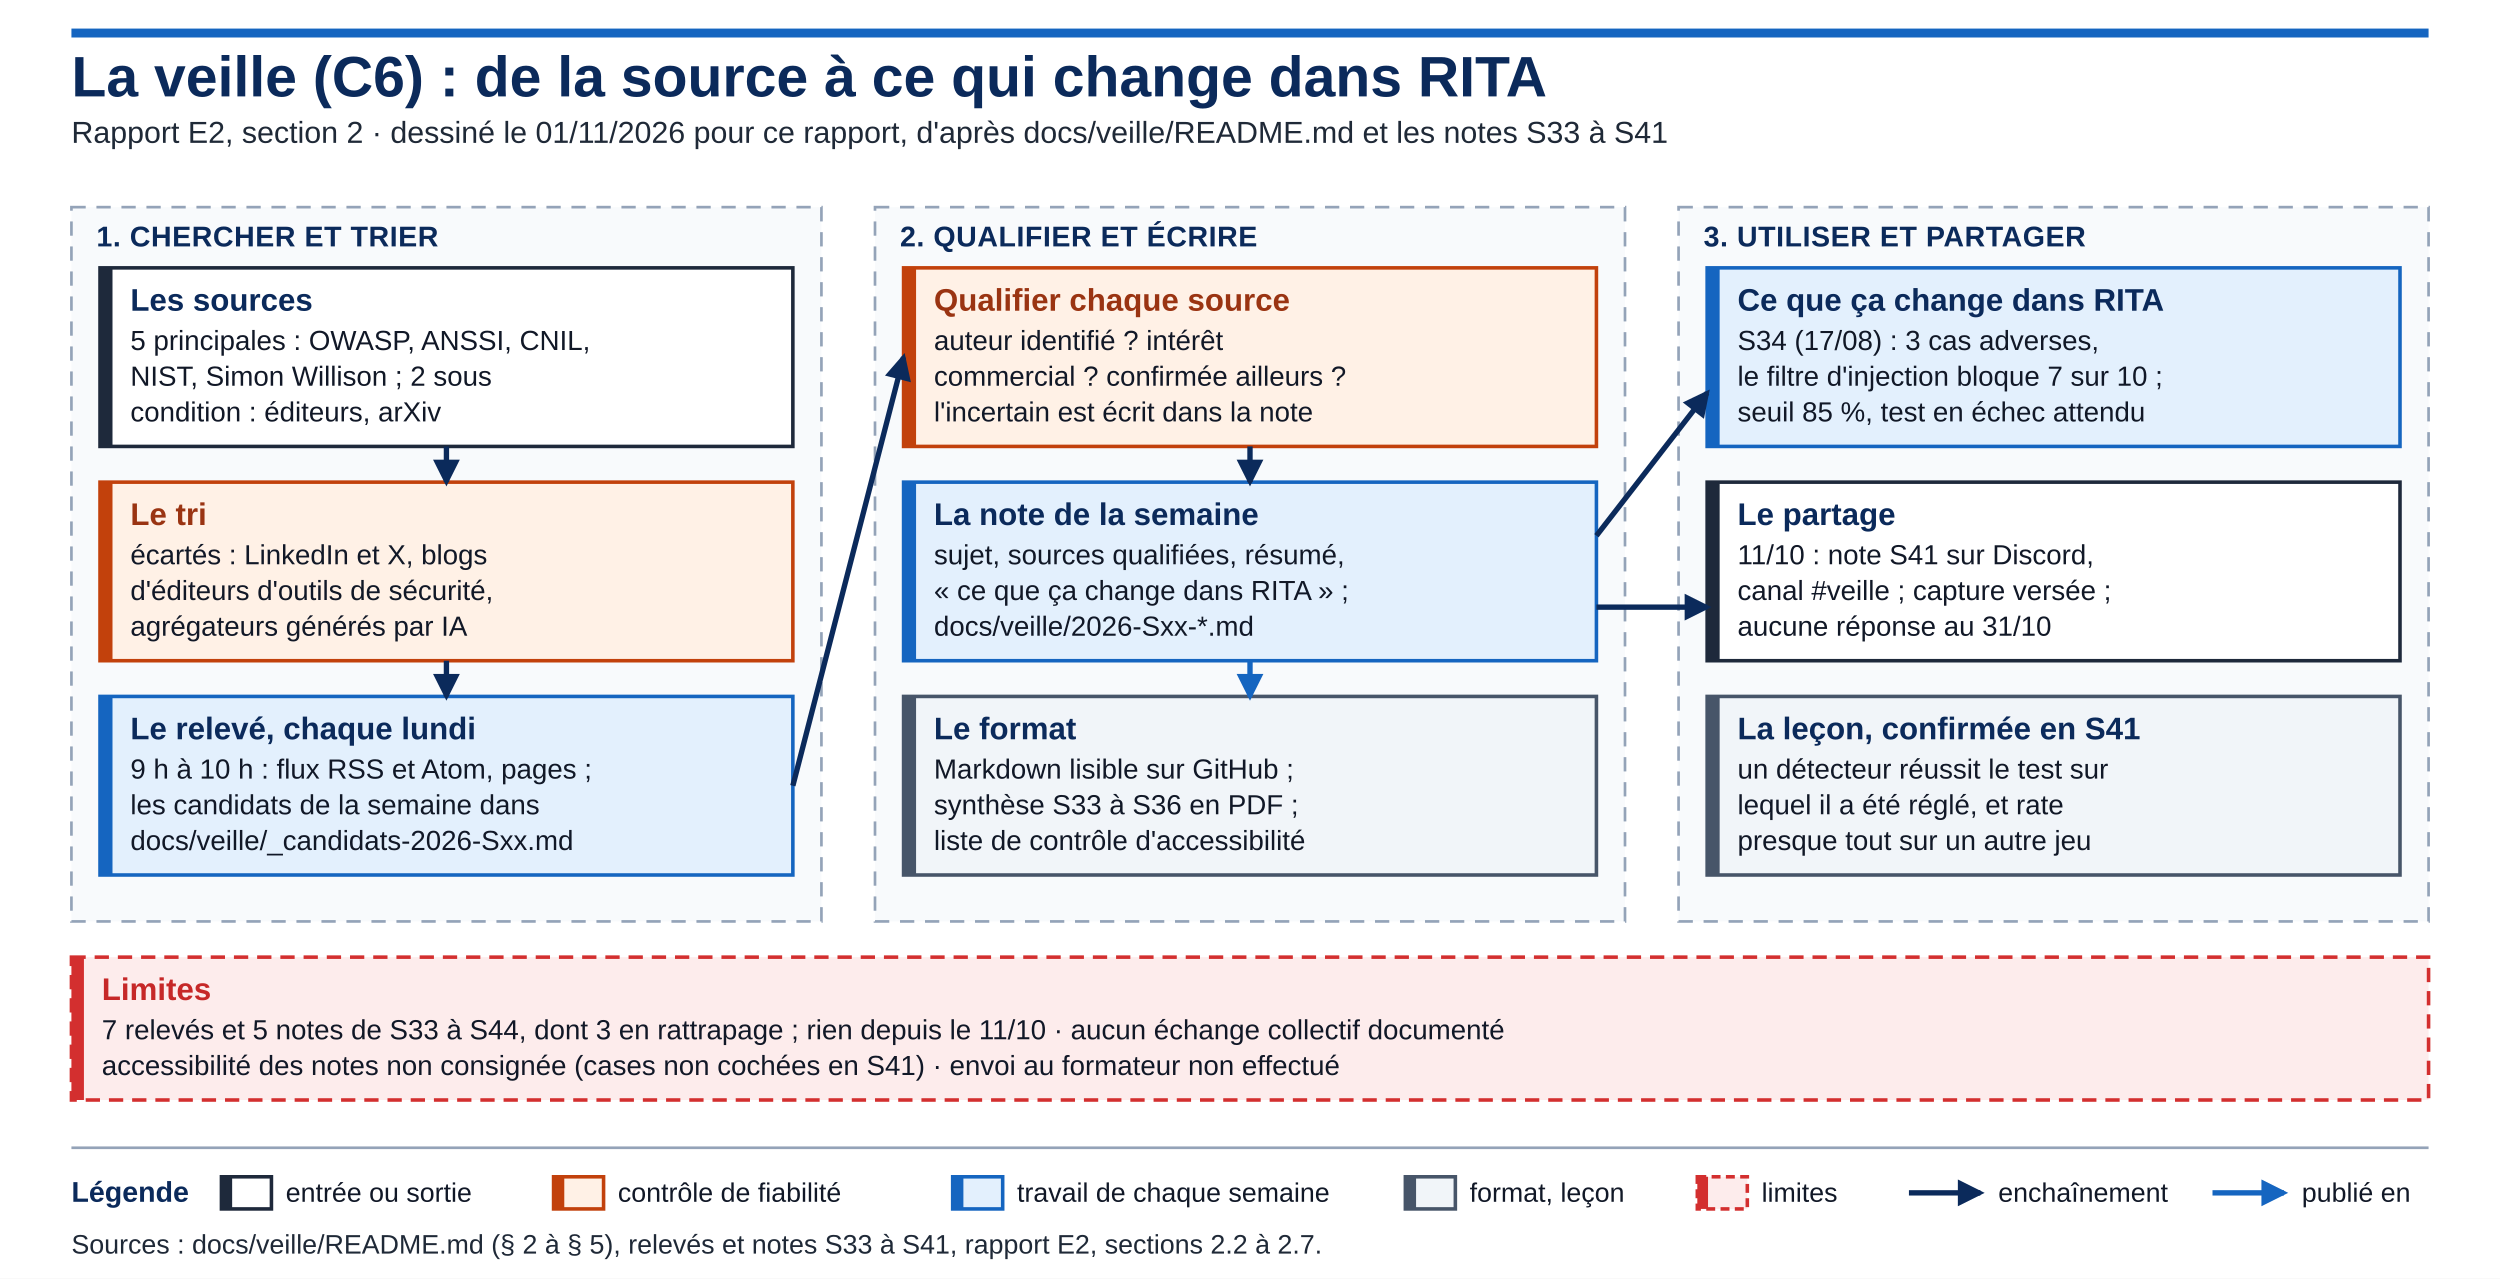
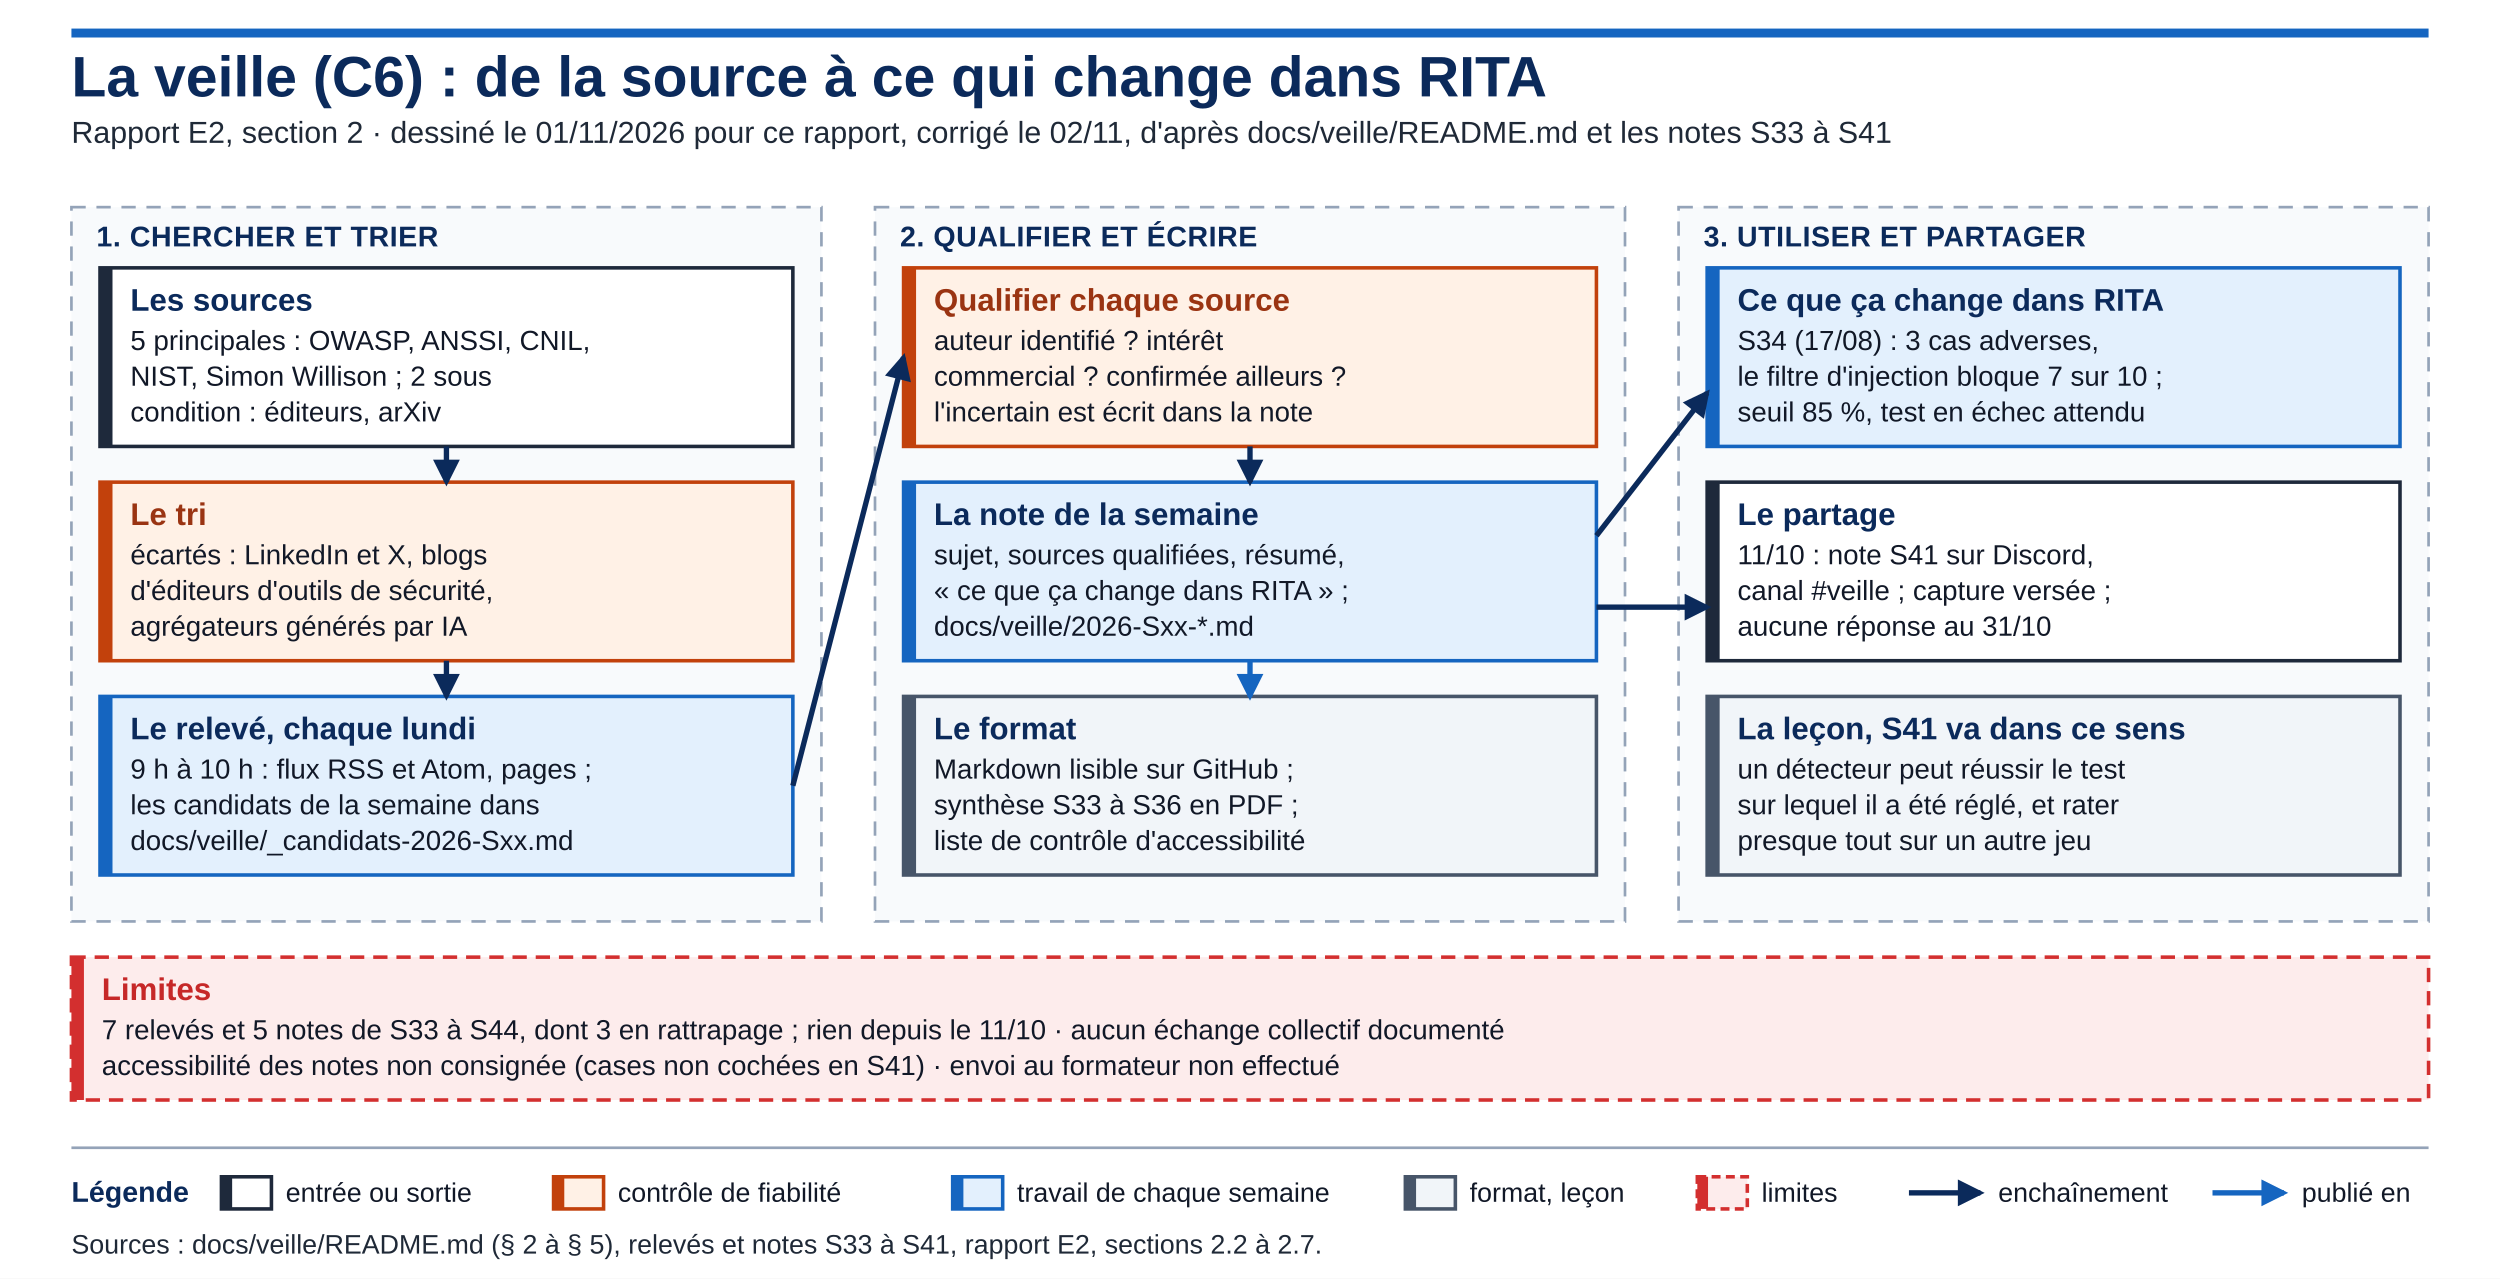
<svg xmlns="http://www.w3.org/2000/svg" width="1400" height="716" viewBox="0 0 1400 716" font-family="Segoe UI,Calibri,Arial,sans-serif">
  <defs>
    <marker id="fl-flux" markerWidth="5" markerHeight="5" refX="4.2" refY="2.5" orient="auto" markerUnits="strokeWidth">
      <polygon points="0 0,5 2.5,0 5" fill="#0B2A5B" />
    </marker>
    <marker id="fl-ecriture" markerWidth="5" markerHeight="5" refX="4.2" refY="2.5" orient="auto" markerUnits="strokeWidth">
      <polygon points="0 0,5 2.5,0 5" fill="#1565C0" />
    </marker>
    <marker id="fl-lecture" markerWidth="5" markerHeight="5" refX="4.2" refY="2.5" orient="auto" markerUnits="strokeWidth">
      <polygon points="0 0,5 2.5,0 5" fill="#15803D" />
    </marker>
    <marker id="fl-erreur" markerWidth="5" markerHeight="5" refX="4.2" refY="2.5" orient="auto" markerUnits="strokeWidth">
      <polygon points="0 0,5 2.5,0 5" fill="#D32F2F" />
    </marker>
    <marker id="fl-manuel" markerWidth="5" markerHeight="5" refX="4.2" refY="2.5" orient="auto" markerUnits="strokeWidth">
      <polygon points="0 0,5 2.5,0 5" fill="#64748B" />
    </marker>
    <marker id="fl-perso" markerWidth="5" markerHeight="5" refX="4.2" refY="2.5" orient="auto" markerUnits="strokeWidth">
      <polygon points="0 0,5 2.5,0 5" fill="#A21CAF" />
    </marker>
  </defs>
  <rect width="1400" height="716" fill="#FFFFFF" />
  <rect x="40" y="16" width="1320" height="5" fill="#1565C0" />
  <text x="40" y="54" font-size="32" font-weight="700" fill="#0B2A5B">La veille (C6) : de la source à ce qui change dans RITA</text>
-   <text x="40" y="80" font-size="17" fill="#1F2937">Rapport E2, section 2 · dessiné le 01/11/2026 pour ce rapport, d'après docs/veille/README.md et les notes S33 à S41</text>
+   <text x="40" y="80" font-size="17" fill="#1F2937">Rapport E2, section 2 · dessiné le 01/11/2026 pour ce rapport, corrigé le 02/11, d'après docs/veille/README.md et les notes S33 à S41</text>
  <g transform="translate(0,16)">
    <rect x="40" y="100" width="420" height="400" fill="#F8FAFC" stroke="#94A3B8" stroke-width="1.5" stroke-dasharray="8,6" />
    <rect x="490" y="100" width="420" height="400" fill="#F8FAFC" stroke="#94A3B8" stroke-width="1.5" stroke-dasharray="8,6" />
    <rect x="940" y="100" width="420" height="400" fill="#F8FAFC" stroke="#94A3B8" stroke-width="1.5" stroke-dasharray="8,6" />
    <rect x="56" y="134" width="388" height="100" fill="#FFFFFF" stroke="#1E293B" stroke-width="2" />
    <rect x="56" y="134" width="7" height="100" fill="#1E293B" />
    <text x="73" y="158" font-size="17.5" font-weight="700" fill="#0B2A5B">Les sources</text>
    <text x="73" y="180" font-size="15.5" fill="#111827">5 principales : OWASP, ANSSI, CNIL,</text>
    <text x="73" y="200" font-size="15.5" fill="#111827">NIST, Simon Willison ; 2 sous</text>
    <text x="73" y="220" font-size="15.5" fill="#111827">condition : éditeurs, arXiv</text>
    <rect x="56" y="254" width="388" height="100" fill="#FFF1E6" stroke="#C2410C" stroke-width="2" />
    <rect x="56" y="254" width="7" height="100" fill="#C2410C" />
    <text x="73" y="278" font-size="17.5" font-weight="700" fill="#9A3412">Le tri</text>
    <text x="73" y="300" font-size="15.5" fill="#111827">écartés : LinkedIn et X, blogs</text>
    <text x="73" y="320" font-size="15.5" fill="#111827">d'éditeurs d'outils de sécurité,</text>
    <text x="73" y="340" font-size="15.5" fill="#111827">agrégateurs générés par IA</text>
    <rect x="56" y="374" width="388" height="100" fill="#E3F0FD" stroke="#1565C0" stroke-width="2" />
    <rect x="56" y="374" width="7" height="100" fill="#1565C0" />
    <text x="73" y="398" font-size="17.5" font-weight="700" fill="#0B2A5B">Le relevé, chaque lundi</text>
    <text x="73" y="420" font-size="15.5" fill="#111827">9 h à 10 h : flux RSS et Atom, pages ;</text>
    <text x="73" y="440" font-size="15.5" fill="#111827">les candidats de la semaine dans</text>
    <text x="73" y="460" font-size="15.5" fill="#111827">docs/veille/_candidats-2026-Sxx.md</text>
    <rect x="506" y="134" width="388" height="100" fill="#FFF1E6" stroke="#C2410C" stroke-width="2" />
    <rect x="506" y="134" width="7" height="100" fill="#C2410C" />
    <text x="523" y="158" font-size="17.5" font-weight="700" fill="#9A3412">Qualifier chaque source</text>
    <text x="523" y="180" font-size="15.5" fill="#111827">auteur identifié ? intérêt</text>
    <text x="523" y="200" font-size="15.5" fill="#111827">commercial ? confirmée ailleurs ?</text>
    <text x="523" y="220" font-size="15.5" fill="#111827">l'incertain est écrit dans la note</text>
    <rect x="506" y="254" width="388" height="100" fill="#E3F0FD" stroke="#1565C0" stroke-width="2" />
    <rect x="506" y="254" width="7" height="100" fill="#1565C0" />
    <text x="523" y="278" font-size="17.5" font-weight="700" fill="#0B2A5B">La note de la semaine</text>
    <text x="523" y="300" font-size="15.5" fill="#111827">sujet, sources qualifiées, résumé,</text>
    <text x="523" y="320" font-size="15.5" fill="#111827">« ce que ça change dans RITA » ;</text>
    <text x="523" y="340" font-size="15.5" fill="#111827">docs/veille/2026-Sxx-*.md</text>
    <rect x="506" y="374" width="388" height="100" fill="#F1F5F9" stroke="#475569" stroke-width="2" />
    <rect x="506" y="374" width="7" height="100" fill="#475569" />
    <text x="523" y="398" font-size="17.5" font-weight="700" fill="#0B2A5B">Le format</text>
    <text x="523" y="420" font-size="15.5" fill="#111827">Markdown lisible sur GitHub ;</text>
    <text x="523" y="440" font-size="15.5" fill="#111827">synthèse S33 à S36 en PDF ;</text>
    <text x="523" y="460" font-size="15.5" fill="#111827">liste de contrôle d'accessibilité</text>
    <rect x="956" y="134" width="388" height="100" fill="#E3F0FD" stroke="#1565C0" stroke-width="2" />
    <rect x="956" y="134" width="7" height="100" fill="#1565C0" />
    <text x="973" y="158" font-size="17.5" font-weight="700" fill="#0B2A5B">Ce que ça change dans RITA</text>
    <text x="973" y="180" font-size="15.5" fill="#111827">S34 (17/08) : 3 cas adverses,</text>
    <text x="973" y="200" font-size="15.5" fill="#111827">le filtre d'injection bloque 7 sur 10 ;</text>
    <text x="973" y="220" font-size="15.5" fill="#111827">seuil 85 %, test en échec attendu</text>
    <rect x="956" y="254" width="388" height="100" fill="#FFFFFF" stroke="#1E293B" stroke-width="2" />
    <rect x="956" y="254" width="7" height="100" fill="#1E293B" />
    <text x="973" y="278" font-size="17.5" font-weight="700" fill="#0B2A5B">Le partage</text>
    <text x="973" y="300" font-size="15.5" fill="#111827">11/10 : note S41 sur Discord,</text>
    <text x="973" y="320" font-size="15.5" fill="#111827">canal #veille ; capture versée ;</text>
    <text x="973" y="340" font-size="15.5" fill="#111827">aucune réponse au 31/10</text>
    <rect x="956" y="374" width="388" height="100" fill="#F1F5F9" stroke="#475569" stroke-width="2" />
    <rect x="956" y="374" width="7" height="100" fill="#475569" />
-     <text x="973" y="398" font-size="17.5" font-weight="700" fill="#0B2A5B">La leçon, confirmée en S41</text>
-     <text x="973" y="420" font-size="15.5" fill="#111827">un détecteur réussit le test sur</text>
-     <text x="973" y="440" font-size="15.5" fill="#111827">lequel il a été réglé, et rate</text>
+     <text x="973" y="398" font-size="17.5" font-weight="700" fill="#0B2A5B">La leçon, S41 va dans ce sens</text>
+     <text x="973" y="420" font-size="15.5" fill="#111827">un détecteur peut réussir le test</text>
+     <text x="973" y="440" font-size="15.5" fill="#111827">sur lequel il a été réglé, et rater</text>
    <text x="973" y="460" font-size="15.5" fill="#111827">presque tout sur un autre jeu</text>
    <rect x="40" y="520" width="1320" height="80" fill="#FDECEC" stroke="#D32F2F" stroke-width="2" stroke-dasharray="8,5" />
    <rect x="40" y="520" width="7" height="80" fill="#D32F2F" />
    <text x="57" y="544" font-size="17.5" font-weight="700" fill="#C62828">Limites</text>
    <text x="57" y="566" font-size="15.5" fill="#111827">7 relevés et 5 notes de S33 à S44, dont 3 en rattrapage ; rien depuis le 11/10 · aucun échange collectif documenté</text>
    <text x="57" y="586" font-size="15.5" fill="#111827">accessibilité des notes non consignée (cases non cochées en S41) · envoi au formateur non effectué</text>
    <line x1="250.0" y1="234" x2="250.0" y2="254" stroke="#0B2A5B" stroke-width="3" marker-end="url(#fl-flux)" />
    <line x1="250.0" y1="354" x2="250.0" y2="374" stroke="#0B2A5B" stroke-width="3" marker-end="url(#fl-flux)" />
    <line x1="444" y1="424.0" x2="506" y2="184.0" stroke="#0B2A5B" stroke-width="3" marker-end="url(#fl-flux)" />
    <line x1="700.0" y1="234" x2="700.0" y2="254" stroke="#0B2A5B" stroke-width="3" marker-end="url(#fl-flux)" />
    <line x1="700.0" y1="354" x2="700.0" y2="374" stroke="#1565C0" stroke-width="3" marker-end="url(#fl-ecriture)" />
    <line x1="894" y1="284.0" x2="956" y2="204.0" stroke="#0B2A5B" stroke-width="3" marker-end="url(#fl-flux)" />
    <line x1="894" y1="324.0" x2="956" y2="324.0" stroke="#0B2A5B" stroke-width="3" marker-end="url(#fl-flux)" />
    <text x="54" y="122" font-size="16" font-weight="700" fill="#0B2A5B" letter-spacing="0.3" stroke="#F8FAFC" stroke-width="5" paint-order="stroke">1. CHERCHER ET TRIER</text>
    <text x="504" y="122" font-size="16" font-weight="700" fill="#0B2A5B" letter-spacing="0.3" stroke="#F8FAFC" stroke-width="5" paint-order="stroke">2. QUALIFIER ET ÉCRIRE</text>
    <text x="954" y="122" font-size="16" font-weight="700" fill="#0B2A5B" letter-spacing="0.3" stroke="#F8FAFC" stroke-width="5" paint-order="stroke">3. UTILISER ET PARTAGER</text>
    <rect x="40" y="626" width="1320" height="1.5" fill="#94A3B8" />
    <text x="40" y="657" font-size="16" font-weight="700" fill="#0B2A5B">Légende</text>
    <rect x="124.0" y="643" width="28" height="18" fill="#FFFFFF" stroke="#1E293B" stroke-width="2" />
    <rect x="124.0" y="643" width="6" height="18" fill="#1E293B" />
    <text x="160.0" y="657" font-size="15" fill="#111827">entrée ou sortie</text>
    <rect x="310.0" y="643" width="28" height="18" fill="#FFF1E6" stroke="#C2410C" stroke-width="2" />
    <rect x="310.0" y="643" width="6" height="18" fill="#C2410C" />
    <text x="346.0" y="657" font-size="15" fill="#111827">contrôle de fiabilité</text>
    <rect x="533.5" y="643" width="28" height="18" fill="#E3F0FD" stroke="#1565C0" stroke-width="2" />
    <rect x="533.5" y="643" width="6" height="18" fill="#1565C0" />
    <text x="569.5" y="657" font-size="15" fill="#111827">travail de chaque semaine</text>
    <rect x="787.0" y="643" width="28" height="18" fill="#F1F5F9" stroke="#475569" stroke-width="2" />
    <rect x="787.0" y="643" width="6" height="18" fill="#475569" />
    <text x="823.0" y="657" font-size="15" fill="#111827">format, leçon</text>
    <rect x="950.5" y="643" width="28" height="18" fill="#FDECEC" stroke="#D32F2F" stroke-width="2" stroke-dasharray="5,3" />
    <rect x="950.5" y="643" width="6" height="18" fill="#D32F2F" />
    <text x="986.5" y="657" font-size="15" fill="#111827">limites</text>
    <line x1="1069.0" y1="652" x2="1109.0" y2="652" stroke="#0B2A5B" stroke-width="3" marker-end="url(#fl-flux)" />
    <text x="1119.0" y="657" font-size="15" fill="#111827">enchaînement</text>
    <line x1="1239.0" y1="652" x2="1279.0" y2="652" stroke="#1565C0" stroke-width="3" marker-end="url(#fl-ecriture)" />
    <text x="1289.0" y="657" font-size="15" fill="#111827">publié en</text>
    <text x="40" y="686" font-size="15" fill="#1F2937">Sources : docs/veille/README.md (§ 2 à § 5), relevés et notes S33 à S41, rapport E2, sections 2.2 à 2.7.</text>
  </g>
</svg>
